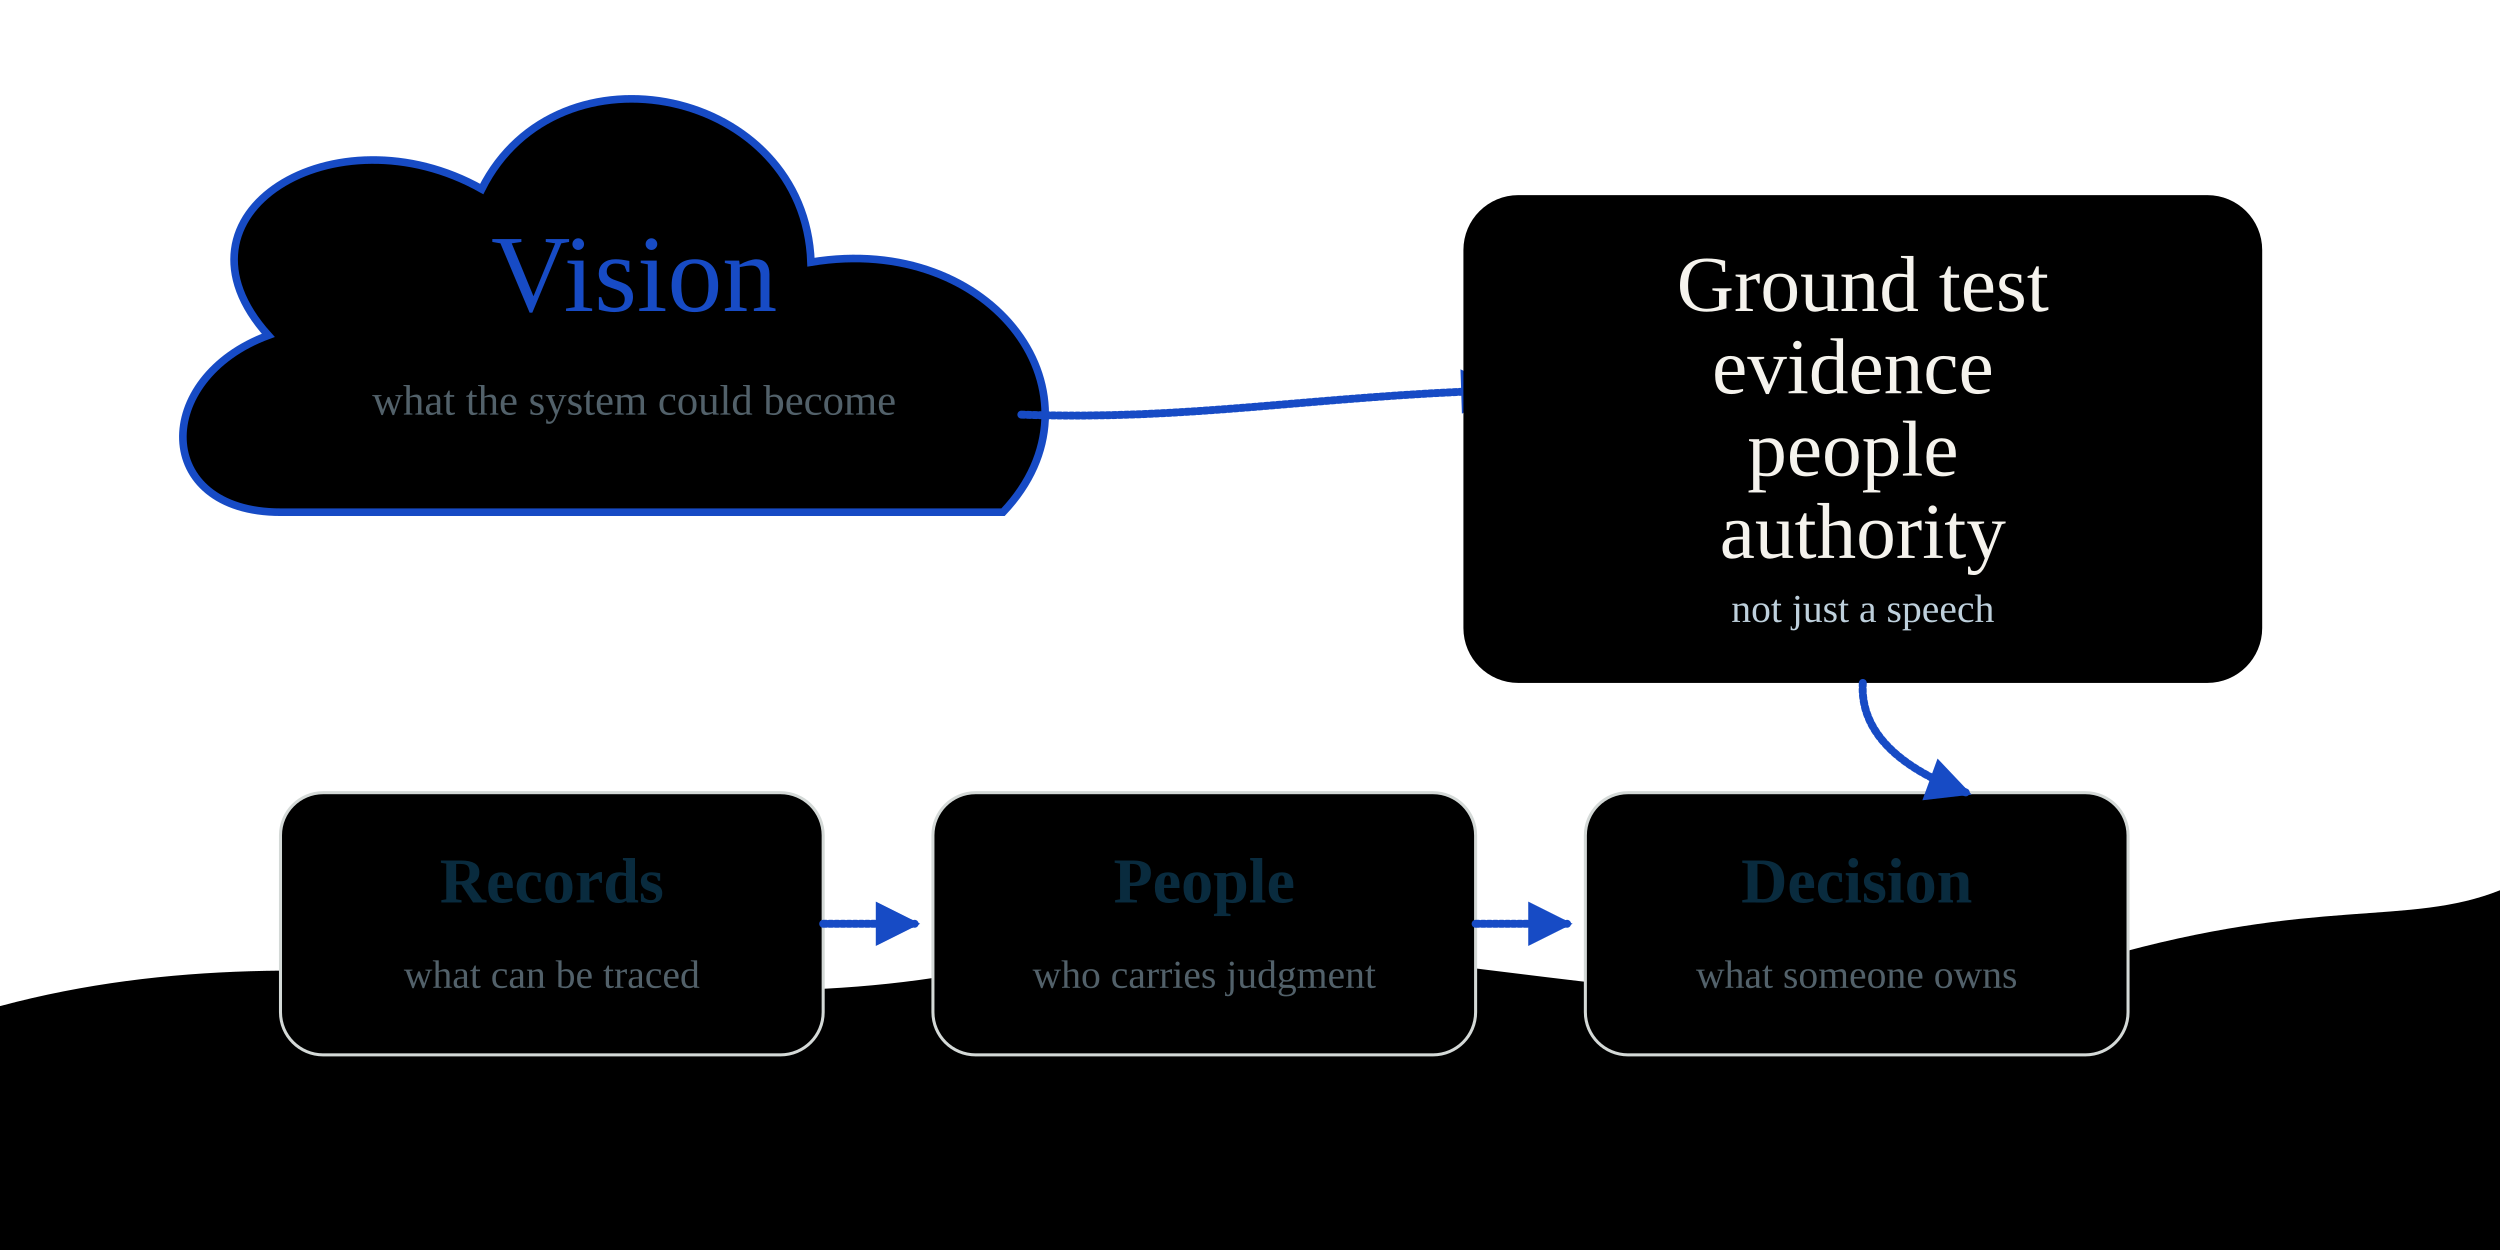
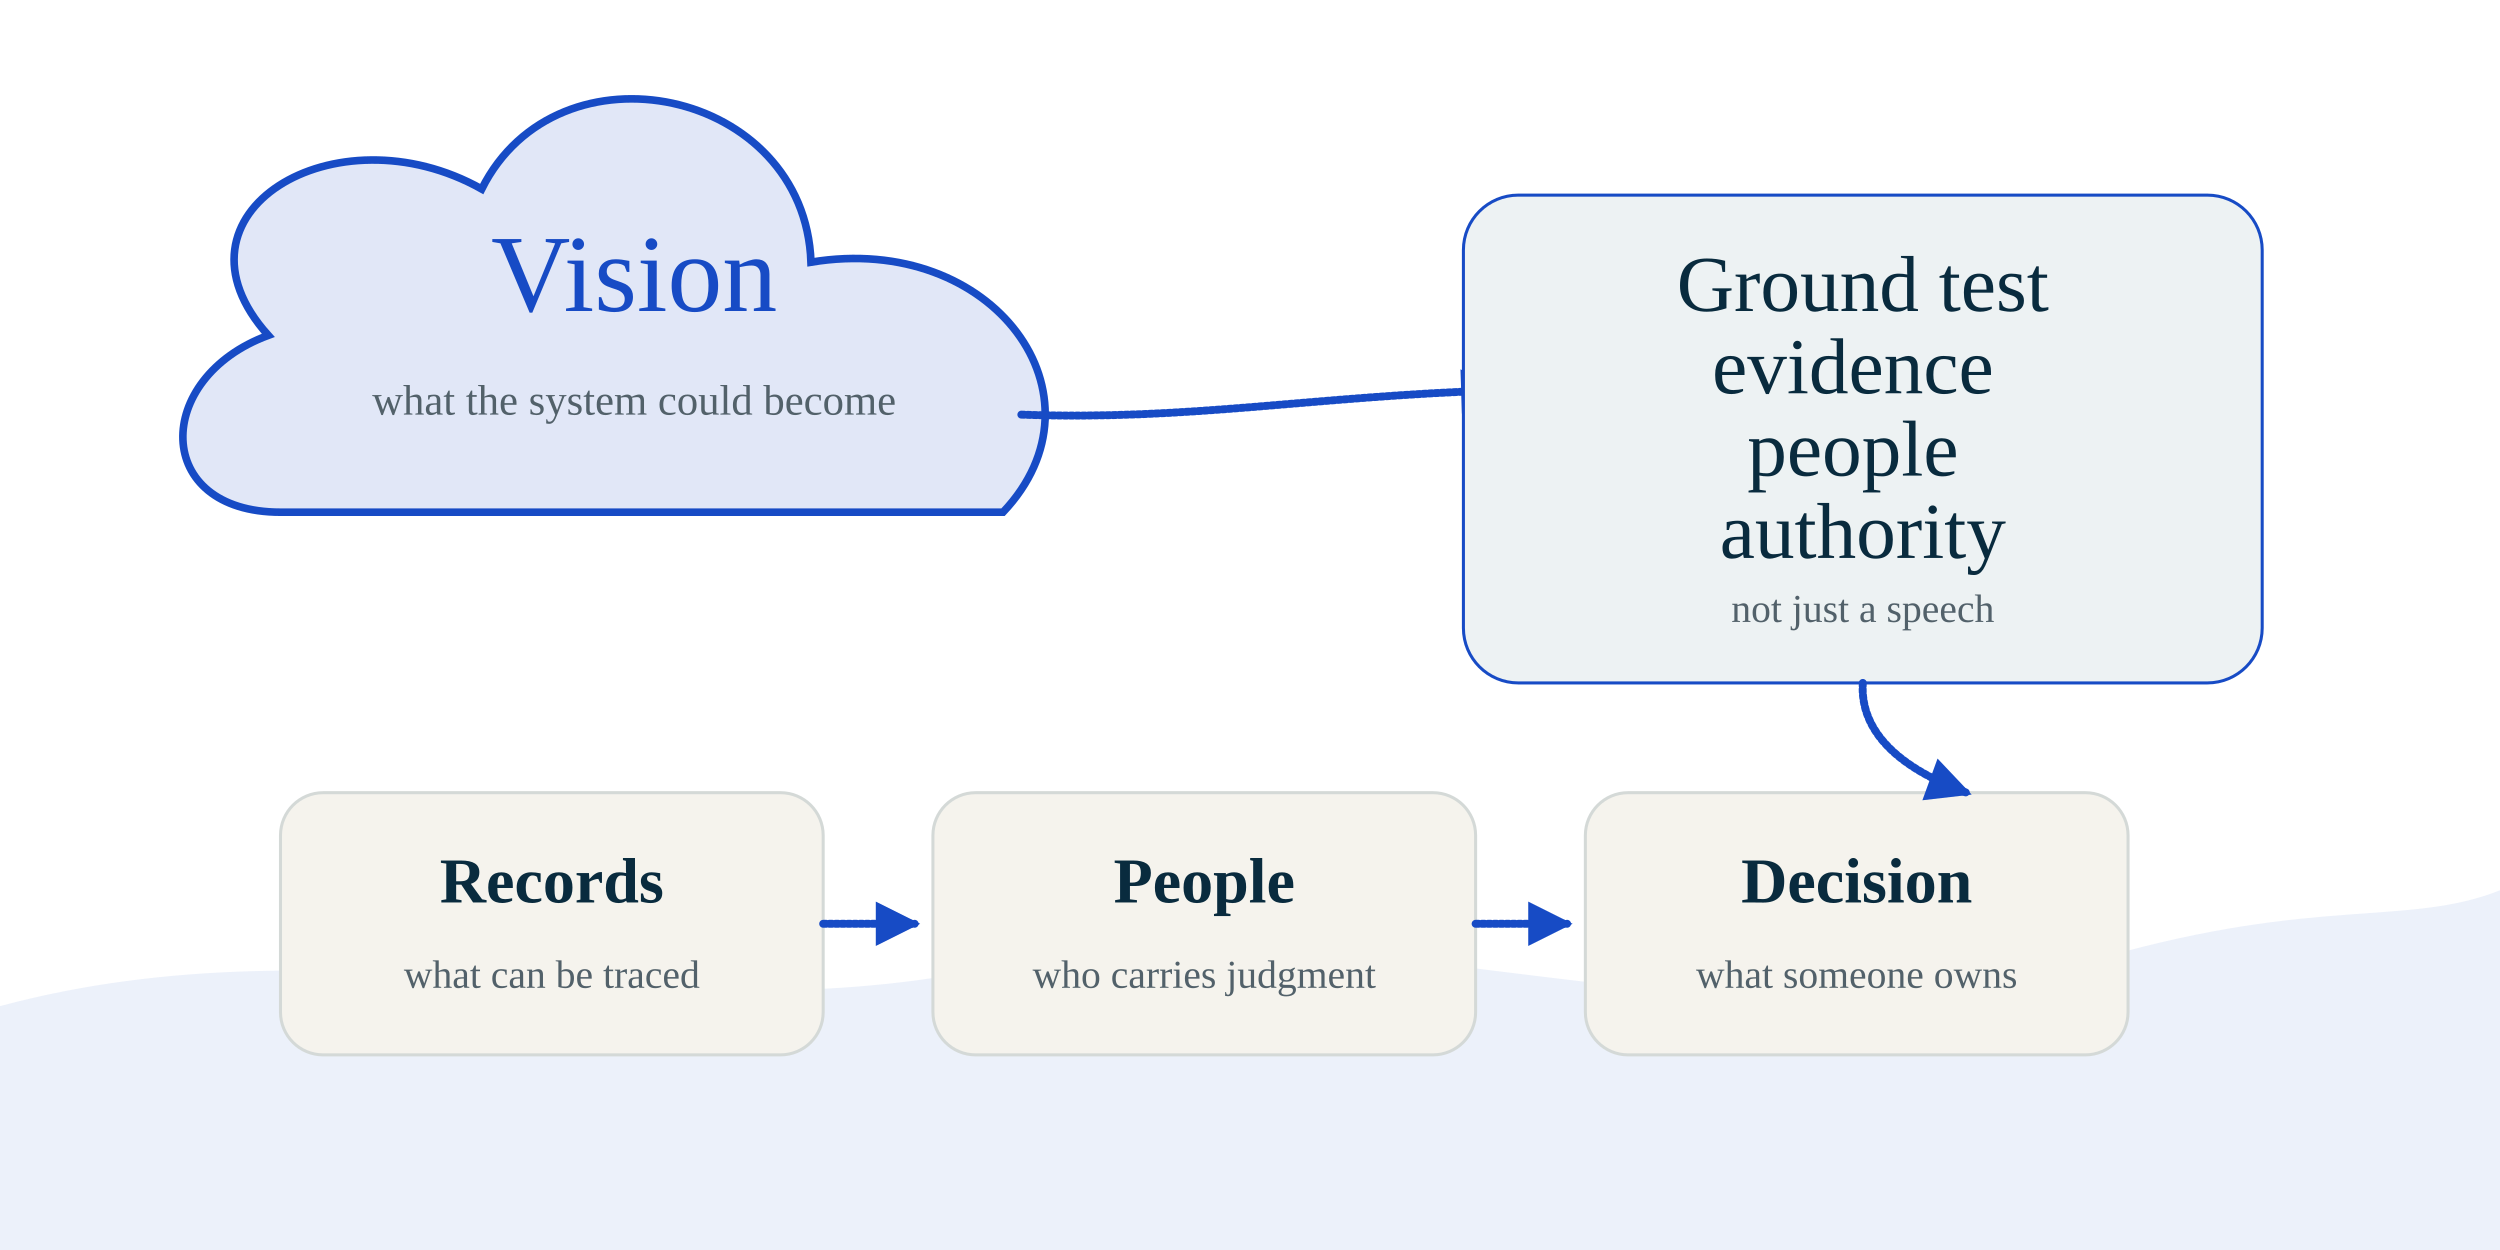
<svg xmlns="http://www.w3.org/2000/svg" id="hc-ground-w" class="systems-graphic head-clouds-graphic" width="820" height="410" viewBox="0 0 820 410" role="img" aria-labelledby="hc-ground-w-title hc-ground-w-desc" style="font-family:var(--font-body,Inter,Arial,sans-serif)">
  <style>
.hc-draw{stroke-dasharray:1;stroke-dashoffset:0;animation:hc-draw 3.4s ease both}
.hc-reveal{opacity:1;animation:hc-reveal .9s ease both;transform-box:fill-box;transform-origin:center}
.hc-pulse{animation:hc-pulse 3.8s ease both;transform-box:fill-box;transform-origin:center}
.hc-soft{stroke:var(--line,#d4d9d7)}
@keyframes hc-draw{0%,12%{stroke-dashoffset:1}82%,100%{stroke-dashoffset:0}}
@keyframes hc-reveal{0%{opacity:.08;transform:translateY(8px)}100%{opacity:1;transform:translateY(0)}}
@keyframes hc-pulse{0%{opacity:.45;transform:scale(.98)}35%,100%{opacity:1;transform:scale(1)}}
@media(prefers-reduced-motion:reduce){.vs-motion{animation:none!important}}
</style>
  <defs>
    <marker id="hc-ground-w-arrow" viewBox="0 0 10 10" refX="8" refY="5" markerWidth="7" markerHeight="7" orient="auto">
      <path d="M1 1 L9 5 L1 9 Z" fill="var(--figure-accent,#174bc5)" />
    </marker>
  </defs>
-   <path d="M0 330 C112 300 212 340 322 318 C462 292 553 352 690 314 C760 294 790 304 820 292 L820 410 L0 410 Z" fill="color-mix(in srgb, var(--figure-accent,#174bc5) 8%, transparent)" />
+   <path d="M0 330 C112 300 212 340 322 318 C462 292 553 352 690 314 C760 294 790 304 820 292 L820 410 L0 410 Z" fill="var(--figure-accent,#174bc5)" fill-opacity="0.08" />
  <g class="vs-motion hc-reveal" style="animation-delay:0s">
-     <path d="M88 110 C52 70 110 35 158 62 C183 12 264 29 266 86 C326 76 365 130 329 168 H92 C50 168 50 124 88 110 Z" fill="color-mix(in srgb, var(--figure-accent,#174bc5) 13%, transparent)" stroke="var(--figure-accent,#174bc5)" stroke-width="2.5" />
+     <path d="M88 110 C52 70 110 35 158 62 C183 12 264 29 266 86 C326 76 365 130 329 168 H92 C50 168 50 124 88 110 Z" fill="var(--figure-accent,#174bc5)" fill-opacity="0.13" stroke="var(--figure-accent,#174bc5)" stroke-width="2.5" />
    <text x="208" y="102" font-size="36" fill="var(--figure-accent,#174bc5)" text-anchor="middle" font-weight="500" style="font-family:var(--font-display,'Newsreader',Georgia,serif);letter-spacing:0">Vision</text>
    <text x="208" y="136" font-size="14" fill="var(--text-dim,#52616a)" text-anchor="middle" font-weight="400" style="font-family:var(--font-body,'Inter',Arial,sans-serif);letter-spacing:0">what the system could become</text>
  </g>
  <path d="M335 136 C390 138 430 130 492 128" fill="none" stroke="var(--figure-accent,#174bc5)" stroke-width="2.6" stroke-linecap="round" stroke-linejoin="round" pathLength="1" class="vs-motion hc-draw" style="animation-delay:0.35s" marker-end="url(#hc-ground-w-arrow)" />
  <g class="vs-motion hc-reveal" style="animation-delay:0.55s">
-     <rect x="480" y="64" width="262" height="160" rx="18" fill="var(--figure-deep,var(--deep,#092b3e))" stroke="var(--figure-deep,var(--deep,#092b3e))" />
-     <text x="611" y="102" font-size="26" fill="var(--figure-on-deep,#f5f3ed)" text-anchor="middle" font-weight="400" style="font-family:var(--font-display,'Newsreader',Georgia,serif);letter-spacing:0">Ground test<tspan x="611" dy="27">evidence</tspan>
+     <rect x="480" y="64" width="262" height="160" rx="18" fill="var(--figure-tint,#edf2f3)" stroke="var(--figure-accent,#174bc5)" />
+     <text x="611" y="102" font-size="26" fill="var(--text,#092b3e)" text-anchor="middle" font-weight="400" style="font-family:var(--font-display,'Newsreader',Georgia,serif);letter-spacing:0">Ground test<tspan x="611" dy="27">evidence</tspan>
      <tspan x="611" dy="27">people</tspan>
      <tspan x="611" dy="27">authority</tspan>
    </text>
-     <text x="611" y="204" font-size="13" fill="var(--figure-soft-on-deep,#bed0dc)" text-anchor="middle" font-weight="400" style="font-family:var(--font-body,'Inter',Arial,sans-serif);letter-spacing:0">not just a speech</text>
+     <text x="611" y="204" font-size="13" fill="var(--text-dim,#52616a)" text-anchor="middle" font-weight="400" style="font-family:var(--font-body,'Inter',Arial,sans-serif);letter-spacing:0">not just a speech</text>
  </g>
  <g class="vs-motion hc-reveal" style="animation-delay:1.05s">
-     <rect x="92" y="260" width="178" height="86" rx="14" fill="color-mix(in srgb, var(--bg,#f5f3ed) 88%, var(--figure-accent,#174bc5) 12%)" stroke="var(--line,#d4d9d7)" />
+     <rect x="92" y="260" width="178" height="86" rx="14" fill="var(--surface,#f5f3ed)" stroke="var(--line,#d4d9d7)" />
    <text x="181" y="296" font-size="21" fill="var(--text,#092b3e)" text-anchor="middle" font-weight="700" style="font-family:var(--font-body,'Inter',Arial,sans-serif);letter-spacing:0">Records</text>
    <text x="181" y="324" font-size="13" fill="var(--text-dim,#52616a)" text-anchor="middle" font-weight="400" style="font-family:var(--font-body,'Inter',Arial,sans-serif);letter-spacing:0">what can be traced</text>
  </g>
  <g class="vs-motion hc-reveal" style="animation-delay:1.3s">
-     <rect x="306" y="260" width="178" height="86" rx="14" fill="color-mix(in srgb, var(--bg,#f5f3ed) 88%, var(--figure-accent,#174bc5) 12%)" stroke="var(--line,#d4d9d7)" />
+     <rect x="306" y="260" width="178" height="86" rx="14" fill="var(--surface,#f5f3ed)" stroke="var(--line,#d4d9d7)" />
    <text x="395" y="296" font-size="21" fill="var(--text,#092b3e)" text-anchor="middle" font-weight="700" style="font-family:var(--font-body,'Inter',Arial,sans-serif);letter-spacing:0">People</text>
    <text x="395" y="324" font-size="13" fill="var(--text-dim,#52616a)" text-anchor="middle" font-weight="400" style="font-family:var(--font-body,'Inter',Arial,sans-serif);letter-spacing:0">who carries judgment</text>
  </g>
  <path d="M270 303 H300" fill="none" stroke="var(--figure-accent,#174bc5)" stroke-width="2.6" stroke-linecap="round" stroke-linejoin="round" pathLength="1" class="vs-motion hc-draw" style="animation-delay:1.3s" marker-end="url(#hc-ground-w-arrow)" />
  <g class="vs-motion hc-reveal" style="animation-delay:1.55s">
-     <rect x="520" y="260" width="178" height="86" rx="14" fill="color-mix(in srgb, var(--bg,#f5f3ed) 88%, var(--figure-accent,#174bc5) 12%)" stroke="var(--line,#d4d9d7)" />
+     <rect x="520" y="260" width="178" height="86" rx="14" fill="var(--surface,#f5f3ed)" stroke="var(--line,#d4d9d7)" />
    <text x="609" y="296" font-size="21" fill="var(--text,#092b3e)" text-anchor="middle" font-weight="700" style="font-family:var(--font-body,'Inter',Arial,sans-serif);letter-spacing:0">Decision</text>
    <text x="609" y="324" font-size="13" fill="var(--text-dim,#52616a)" text-anchor="middle" font-weight="400" style="font-family:var(--font-body,'Inter',Arial,sans-serif);letter-spacing:0">what someone owns</text>
  </g>
  <path d="M484 303 H514" fill="none" stroke="var(--figure-accent,#174bc5)" stroke-width="2.6" stroke-linecap="round" stroke-linejoin="round" pathLength="1" class="vs-motion hc-draw" style="animation-delay:1.55s" marker-end="url(#hc-ground-w-arrow)" />
  <path d="M611 224 C610 240 623 252 645 260" fill="none" stroke="var(--figure-accent,#174bc5)" stroke-width="2.6" stroke-linecap="round" stroke-linejoin="round" pathLength="1" class="vs-motion hc-draw" style="animation-delay:0.9s" marker-end="url(#hc-ground-w-arrow)" />
</svg>
